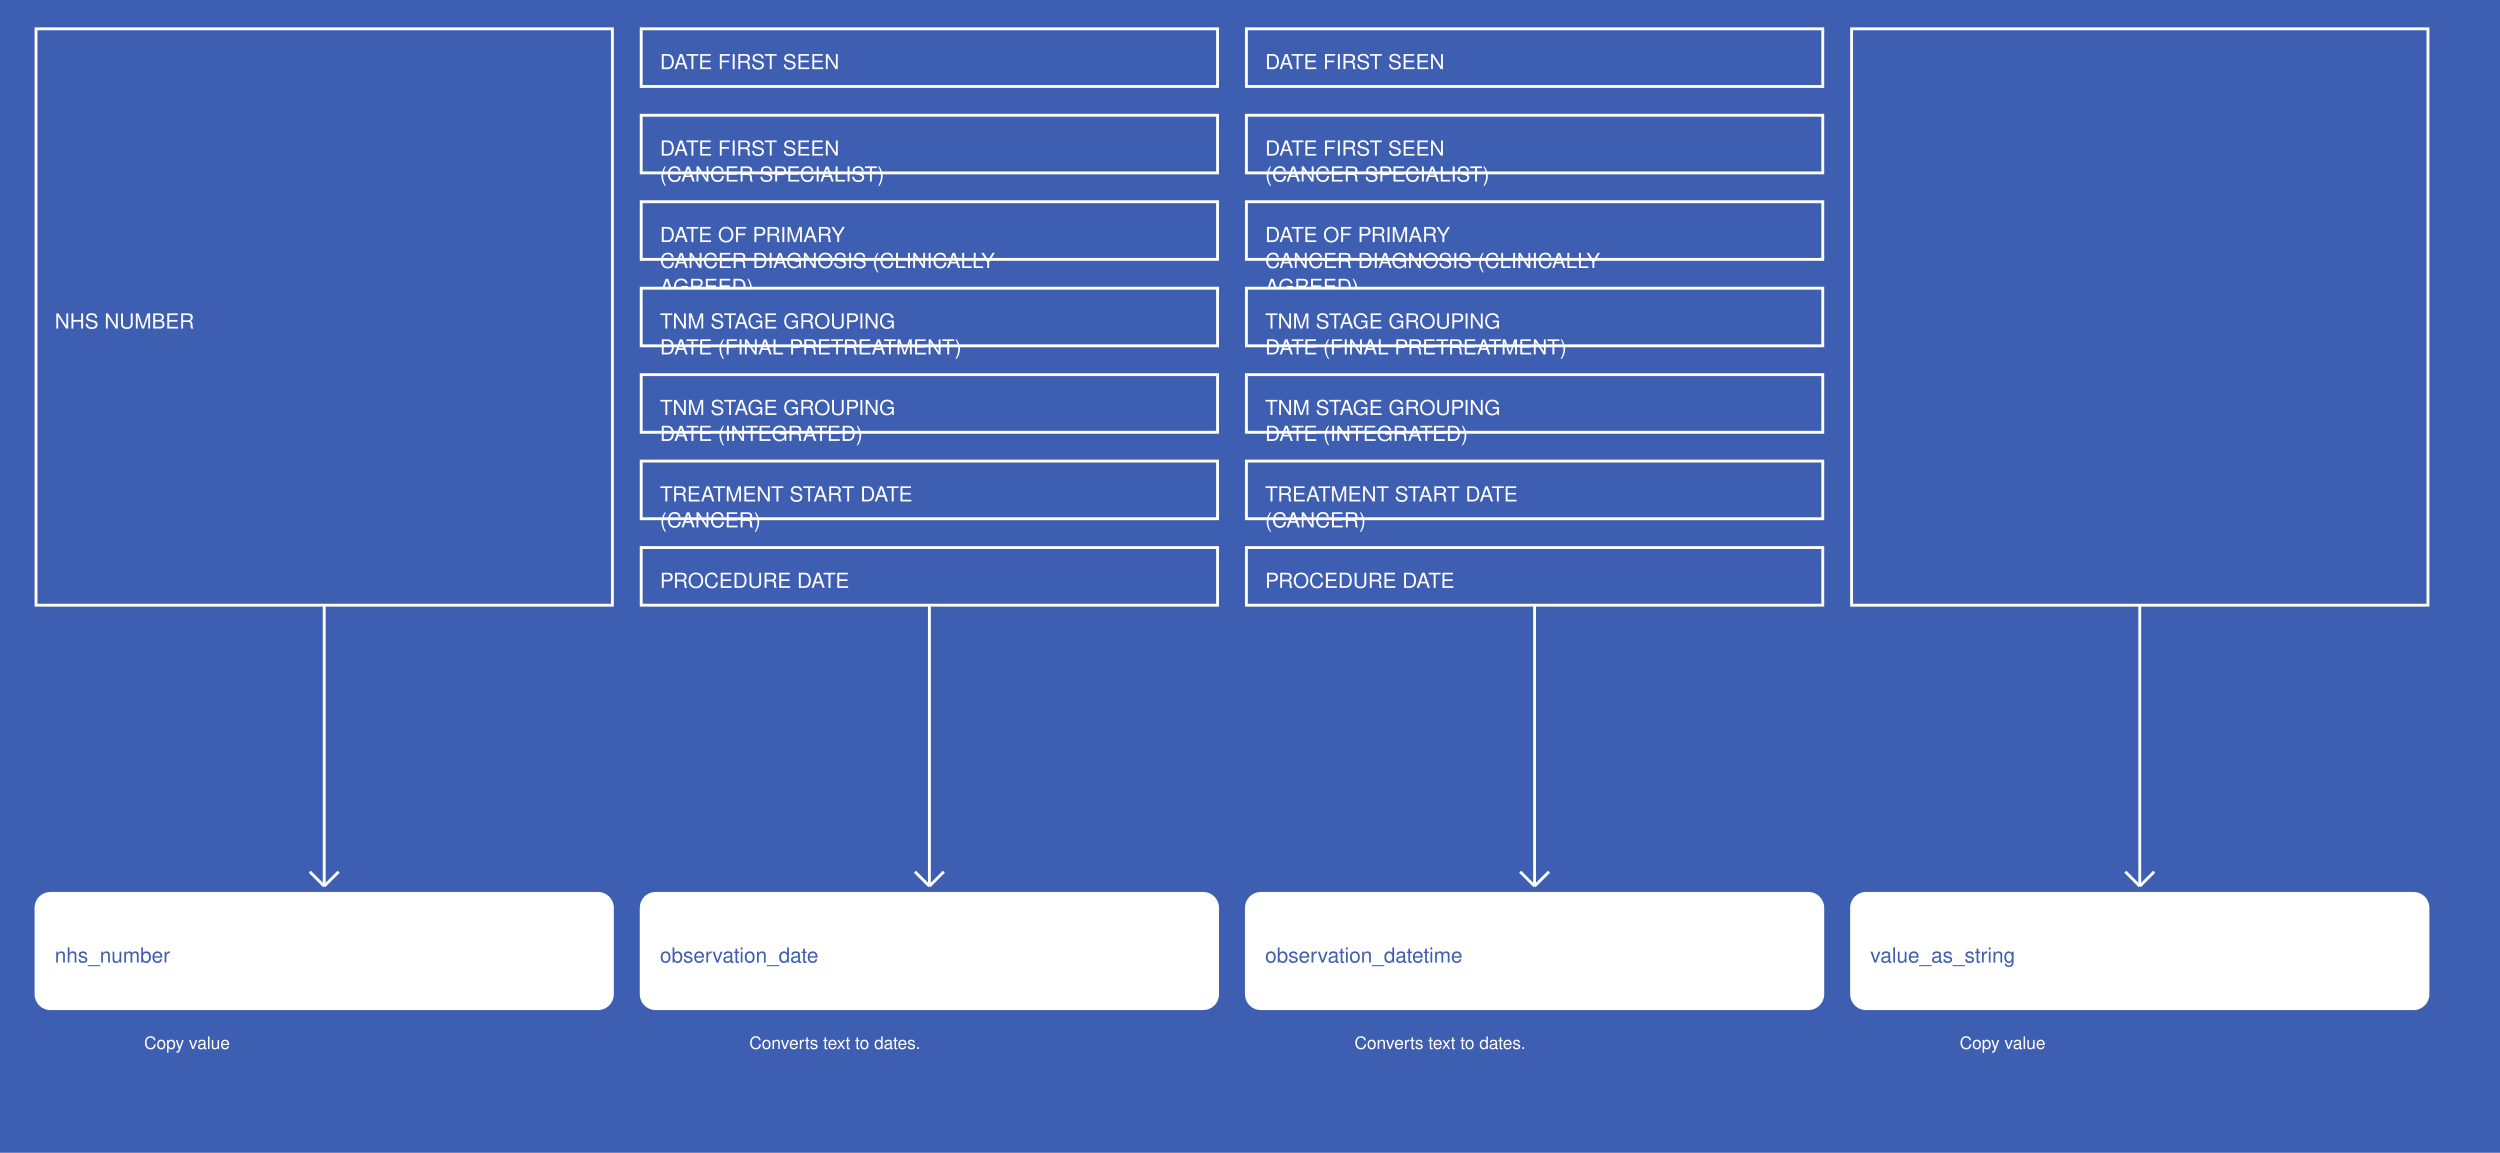
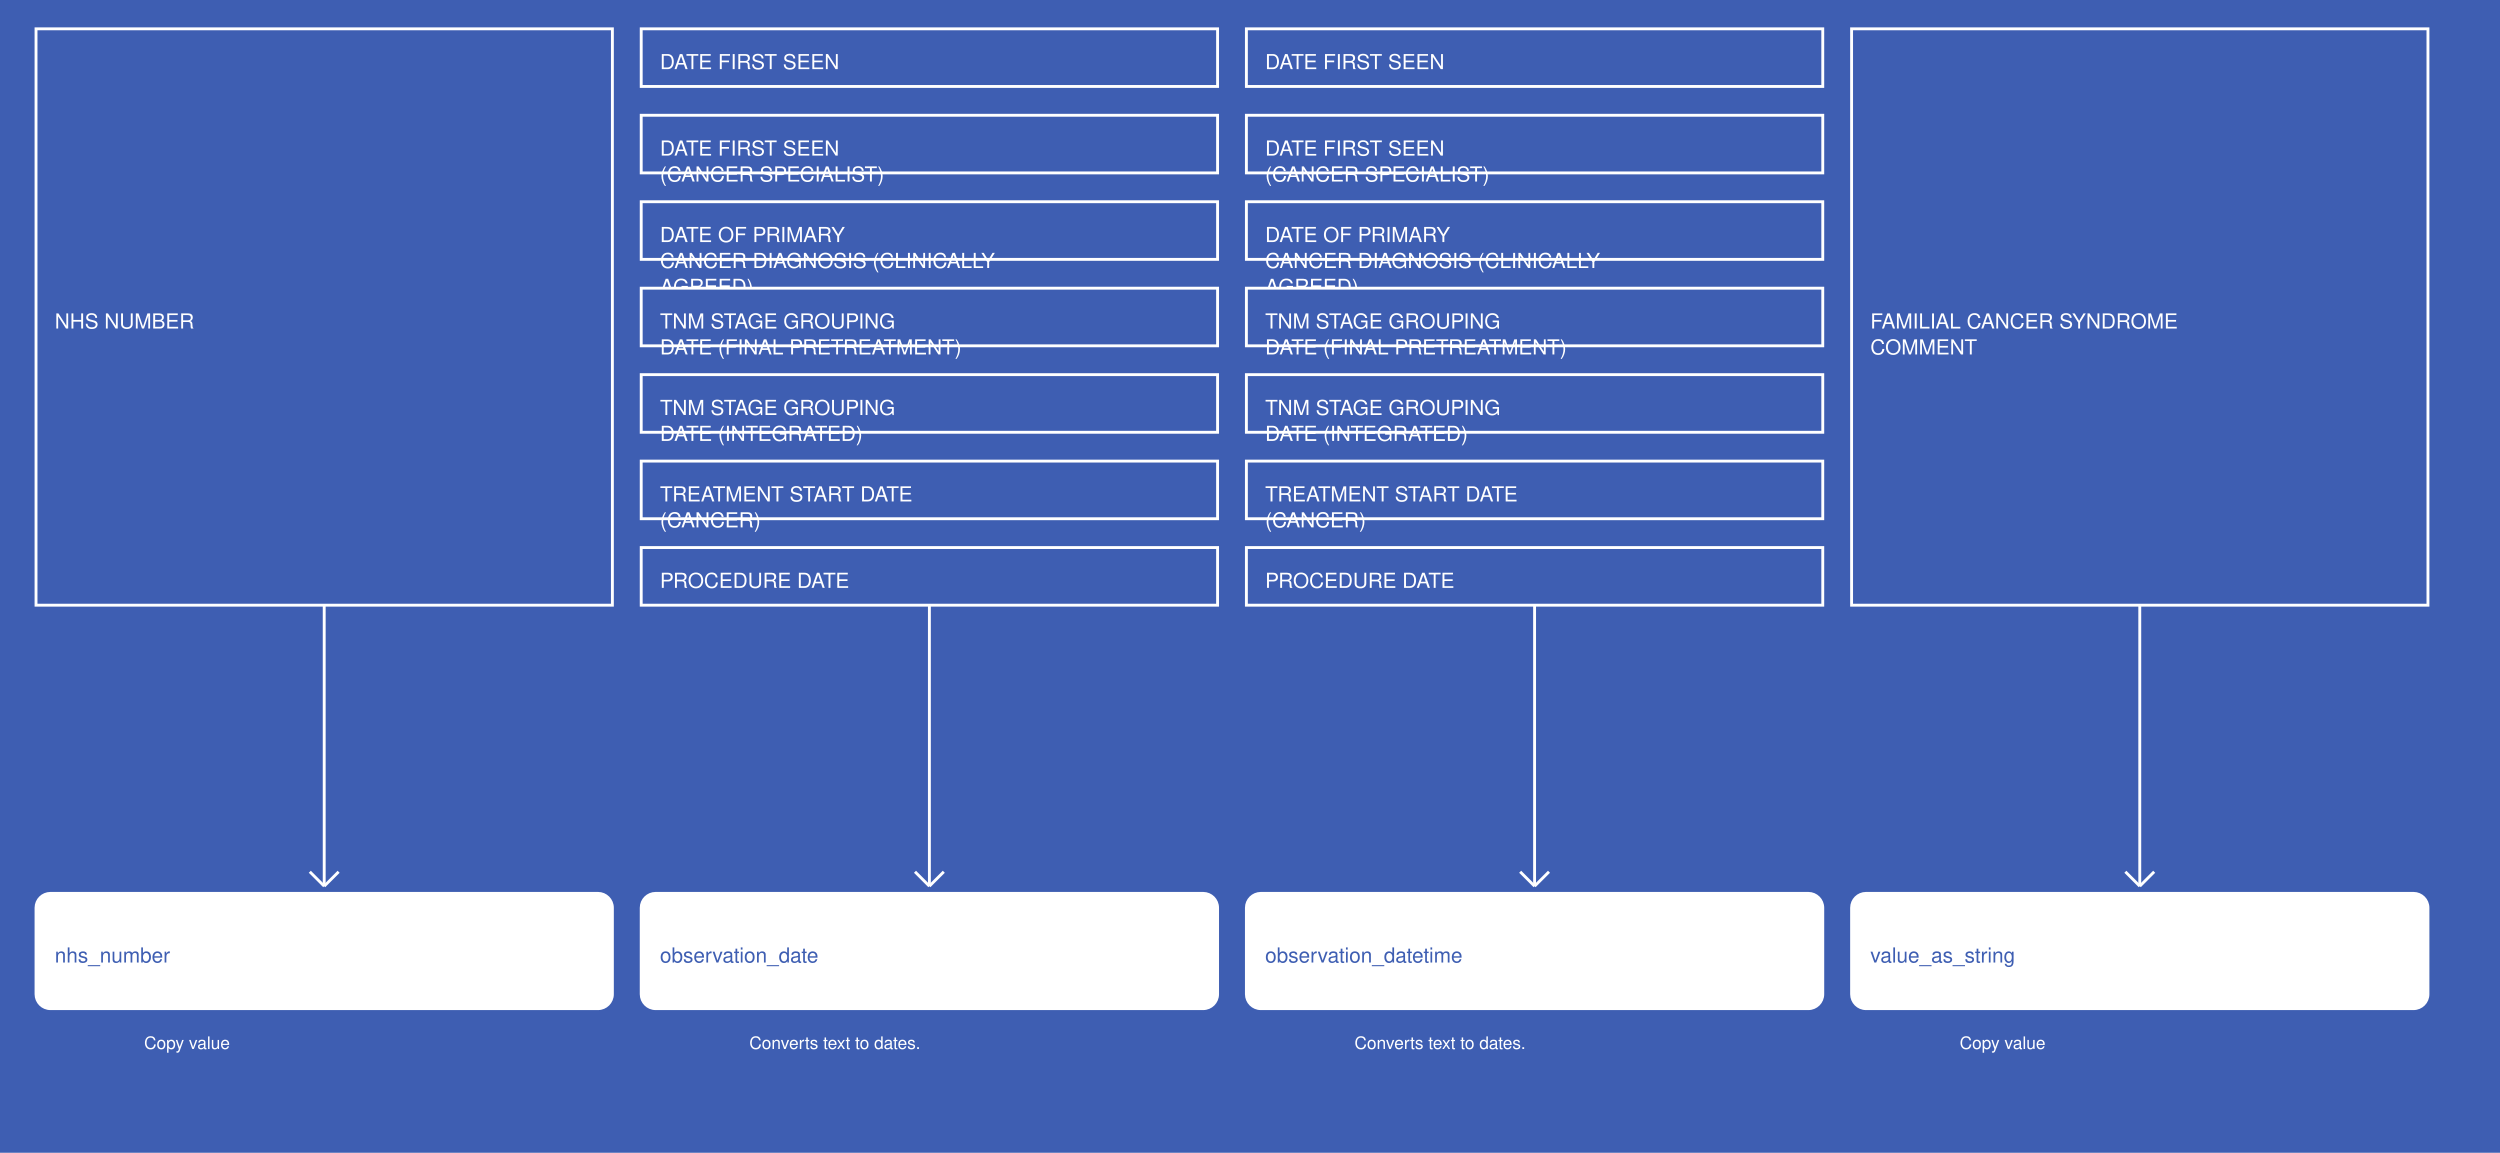
<svg xmlns="http://www.w3.org/2000/svg" width="1735" height="800">
  <rect width="100%" height="100%" fill="#3E5EB2" />
  <g>
    <rect x="25" y="20" width="400" height="400" fill="#3E5EB2" stroke="white" stroke-width="2" />
    <text x="38" y="228" fill="white" font-family="Helvetica" font-size="1.2em" text-anchor="start">NHS NUMBER</text>
  </g>
  <g>
    <line x1="225" y1="420" x2="225" y2="615" stroke="white" stroke-width="2" />
    <line x1="215" y1="605" x2="225" y2="615" stroke="white" stroke-width="2" />
    <line x1="235" y1="605" x2="225" y2="615" stroke="white" stroke-width="2" />
    <text x="100" y="728" fill="white" font-size="1em" font-family="Helvetica">Copy value</text>
  </g>
  <g>
    <rect x="25" y="620" width="400" height="80" fill="white" stroke="white" stroke-width="2" rx="10" />
    <text x="38" y="668" fill="#3E5EB2" font-family="Helvetica" font-size="1.2em" text-anchor="start">nhs_number</text>
  </g>
  <g>
    <rect x="445" y="20" width="400" height="40" fill="#3E5EB2" stroke="white" stroke-width="2" />
    <text x="458" y="48" fill="white" font-family="Helvetica" font-size="1.2em" text-anchor="start">DATE FIRST SEEN</text>
  </g>
  <g>
    <rect x="445" y="80" width="400" height="40" fill="#3E5EB2" stroke="white" stroke-width="2" />
    <text x="458" y="108" fill="white" font-family="Helvetica" font-size="1.2em" text-anchor="start">DATE FIRST SEEN</text>
    <text x="458" y="126" fill="white" font-family="Helvetica" font-size="1.2em" text-anchor="start">(CANCER SPECIALIST)</text>
  </g>
  <g>
    <rect x="445" y="140" width="400" height="40" fill="#3E5EB2" stroke="white" stroke-width="2" />
    <text x="458" y="168" fill="white" font-family="Helvetica" font-size="1.2em" text-anchor="start">DATE OF PRIMARY</text>
    <text x="458" y="186" fill="white" font-family="Helvetica" font-size="1.2em" text-anchor="start">CANCER DIAGNOSIS (CLINICALLY</text>
    <text x="458" y="204" fill="white" font-family="Helvetica" font-size="1.2em" text-anchor="start">AGREED)</text>
  </g>
  <g>
    <rect x="445" y="200" width="400" height="40" fill="#3E5EB2" stroke="white" stroke-width="2" />
    <text x="458" y="228" fill="white" font-family="Helvetica" font-size="1.2em" text-anchor="start">TNM STAGE GROUPING</text>
    <text x="458" y="246" fill="white" font-family="Helvetica" font-size="1.2em" text-anchor="start">DATE (FINAL PRETREATMENT)</text>
  </g>
  <g>
    <rect x="445" y="260" width="400" height="40" fill="#3E5EB2" stroke="white" stroke-width="2" />
    <text x="458" y="288" fill="white" font-family="Helvetica" font-size="1.2em" text-anchor="start">TNM STAGE GROUPING</text>
    <text x="458" y="306" fill="white" font-family="Helvetica" font-size="1.2em" text-anchor="start">DATE (INTEGRATED)</text>
  </g>
  <g>
    <rect x="445" y="320" width="400" height="40" fill="#3E5EB2" stroke="white" stroke-width="2" />
    <text x="458" y="348" fill="white" font-family="Helvetica" font-size="1.2em" text-anchor="start">TREATMENT START DATE</text>
    <text x="458" y="366" fill="white" font-family="Helvetica" font-size="1.2em" text-anchor="start">(CANCER)</text>
  </g>
  <g>
    <rect x="445" y="380" width="400" height="40" fill="#3E5EB2" stroke="white" stroke-width="2" />
    <text x="458" y="408" fill="white" font-family="Helvetica" font-size="1.2em" text-anchor="start">PROCEDURE DATE</text>
  </g>
  <g>
    <line x1="645" y1="420" x2="645" y2="615" stroke="white" stroke-width="2" />
    <line x1="635" y1="605" x2="645" y2="615" stroke="white" stroke-width="2" />
    <line x1="655" y1="605" x2="645" y2="615" stroke="white" stroke-width="2" />
    <text x="520" y="728" fill="white" font-size="1em" font-family="Helvetica">Converts text to dates.</text>
  </g>
  <g>
    <rect x="445" y="620" width="400" height="80" fill="white" stroke="white" stroke-width="2" rx="10" />
    <text x="458" y="668" fill="#3E5EB2" font-family="Helvetica" font-size="1.2em" text-anchor="start">observation_date</text>
  </g>
  <g>
    <rect x="865" y="20" width="400" height="40" fill="#3E5EB2" stroke="white" stroke-width="2" />
    <text x="878" y="48" fill="white" font-family="Helvetica" font-size="1.2em" text-anchor="start">DATE FIRST SEEN</text>
  </g>
  <g>
    <rect x="865" y="80" width="400" height="40" fill="#3E5EB2" stroke="white" stroke-width="2" />
    <text x="878" y="108" fill="white" font-family="Helvetica" font-size="1.2em" text-anchor="start">DATE FIRST SEEN</text>
    <text x="878" y="126" fill="white" font-family="Helvetica" font-size="1.2em" text-anchor="start">(CANCER SPECIALIST)</text>
  </g>
  <g>
    <rect x="865" y="140" width="400" height="40" fill="#3E5EB2" stroke="white" stroke-width="2" />
    <text x="878" y="168" fill="white" font-family="Helvetica" font-size="1.2em" text-anchor="start">DATE OF PRIMARY</text>
    <text x="878" y="186" fill="white" font-family="Helvetica" font-size="1.2em" text-anchor="start">CANCER DIAGNOSIS (CLINICALLY</text>
    <text x="878" y="204" fill="white" font-family="Helvetica" font-size="1.2em" text-anchor="start">AGREED)</text>
  </g>
  <g>
    <rect x="865" y="200" width="400" height="40" fill="#3E5EB2" stroke="white" stroke-width="2" />
    <text x="878" y="228" fill="white" font-family="Helvetica" font-size="1.2em" text-anchor="start">TNM STAGE GROUPING</text>
    <text x="878" y="246" fill="white" font-family="Helvetica" font-size="1.2em" text-anchor="start">DATE (FINAL PRETREATMENT)</text>
  </g>
  <g>
    <rect x="865" y="260" width="400" height="40" fill="#3E5EB2" stroke="white" stroke-width="2" />
    <text x="878" y="288" fill="white" font-family="Helvetica" font-size="1.2em" text-anchor="start">TNM STAGE GROUPING</text>
    <text x="878" y="306" fill="white" font-family="Helvetica" font-size="1.2em" text-anchor="start">DATE (INTEGRATED)</text>
  </g>
  <g>
    <rect x="865" y="320" width="400" height="40" fill="#3E5EB2" stroke="white" stroke-width="2" />
    <text x="878" y="348" fill="white" font-family="Helvetica" font-size="1.2em" text-anchor="start">TREATMENT START DATE</text>
    <text x="878" y="366" fill="white" font-family="Helvetica" font-size="1.2em" text-anchor="start">(CANCER)</text>
  </g>
  <g>
    <rect x="865" y="380" width="400" height="40" fill="#3E5EB2" stroke="white" stroke-width="2" />
    <text x="878" y="408" fill="white" font-family="Helvetica" font-size="1.2em" text-anchor="start">PROCEDURE DATE</text>
  </g>
  <g>
    <line x1="1065" y1="420" x2="1065" y2="615" stroke="white" stroke-width="2" />
    <line x1="1055" y1="605" x2="1065" y2="615" stroke="white" stroke-width="2" />
    <line x1="1075" y1="605" x2="1065" y2="615" stroke="white" stroke-width="2" />
    <text x="940" y="728" fill="white" font-size="1em" font-family="Helvetica">Converts text to dates.</text>
  </g>
  <g>
    <rect x="865" y="620" width="400" height="80" fill="white" stroke="white" stroke-width="2" rx="10" />
    <text x="878" y="668" fill="#3E5EB2" font-family="Helvetica" font-size="1.2em" text-anchor="start">observation_datetime</text>
  </g>
  <g>
    <rect x="1285" y="20" width="400" height="400" fill="#3E5EB2" stroke="white" stroke-width="2" />
-     <text x="1298" y="228" fill="white" font-family="Helvetica" font-size="1.2em" text-anchor="start" />
+     <text x="1298" y="228" fill="white" font-family="Helvetica" font-size="1.2em" text-anchor="start">FAMILIAL CANCER SYNDROME</text>
+     <text x="1298" y="246" fill="white" font-family="Helvetica" font-size="1.2em" text-anchor="start">COMMENT</text>
  </g>
  <g>
    <line x1="1485" y1="420" x2="1485" y2="615" stroke="white" stroke-width="2" />
    <line x1="1475" y1="605" x2="1485" y2="615" stroke="white" stroke-width="2" />
    <line x1="1495" y1="605" x2="1485" y2="615" stroke="white" stroke-width="2" />
    <text x="1360" y="728" fill="white" font-size="1em" font-family="Helvetica">Copy value</text>
  </g>
  <g>
    <rect x="1285" y="620" width="400" height="80" fill="white" stroke="white" stroke-width="2" rx="10" />
    <text x="1298" y="668" fill="#3E5EB2" font-family="Helvetica" font-size="1.2em" text-anchor="start">value_as_string</text>
  </g>
</svg>
